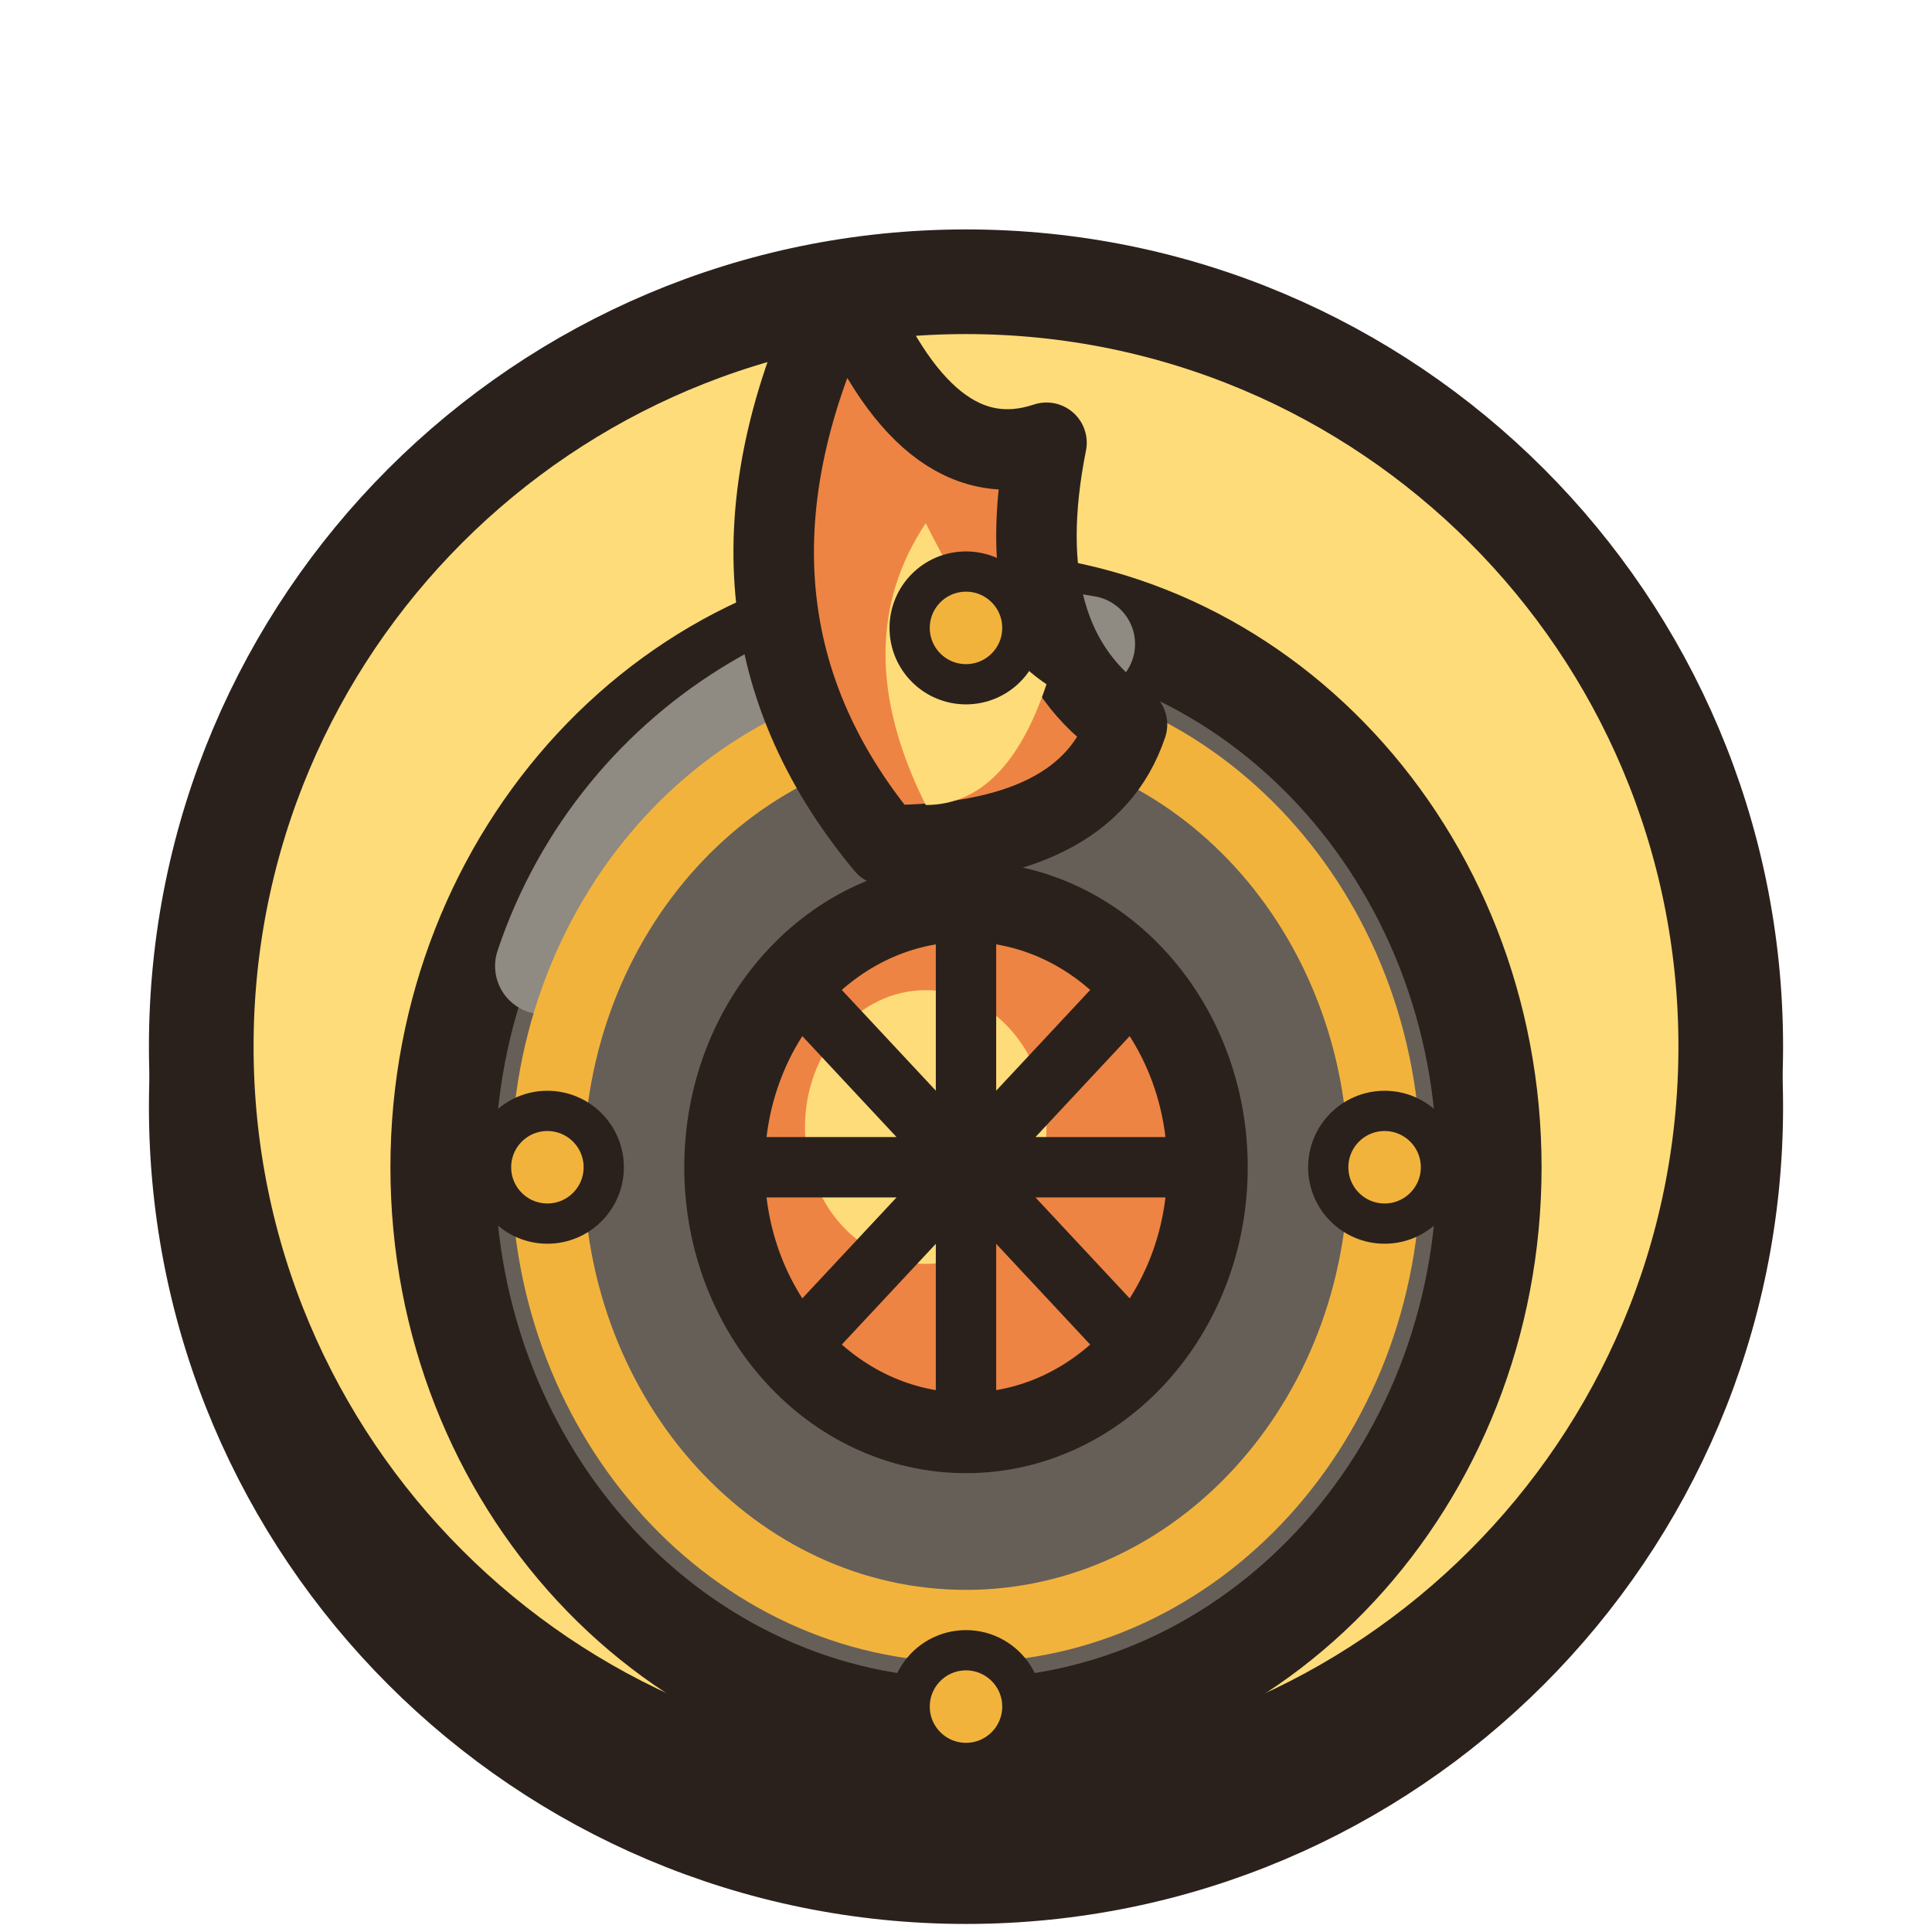
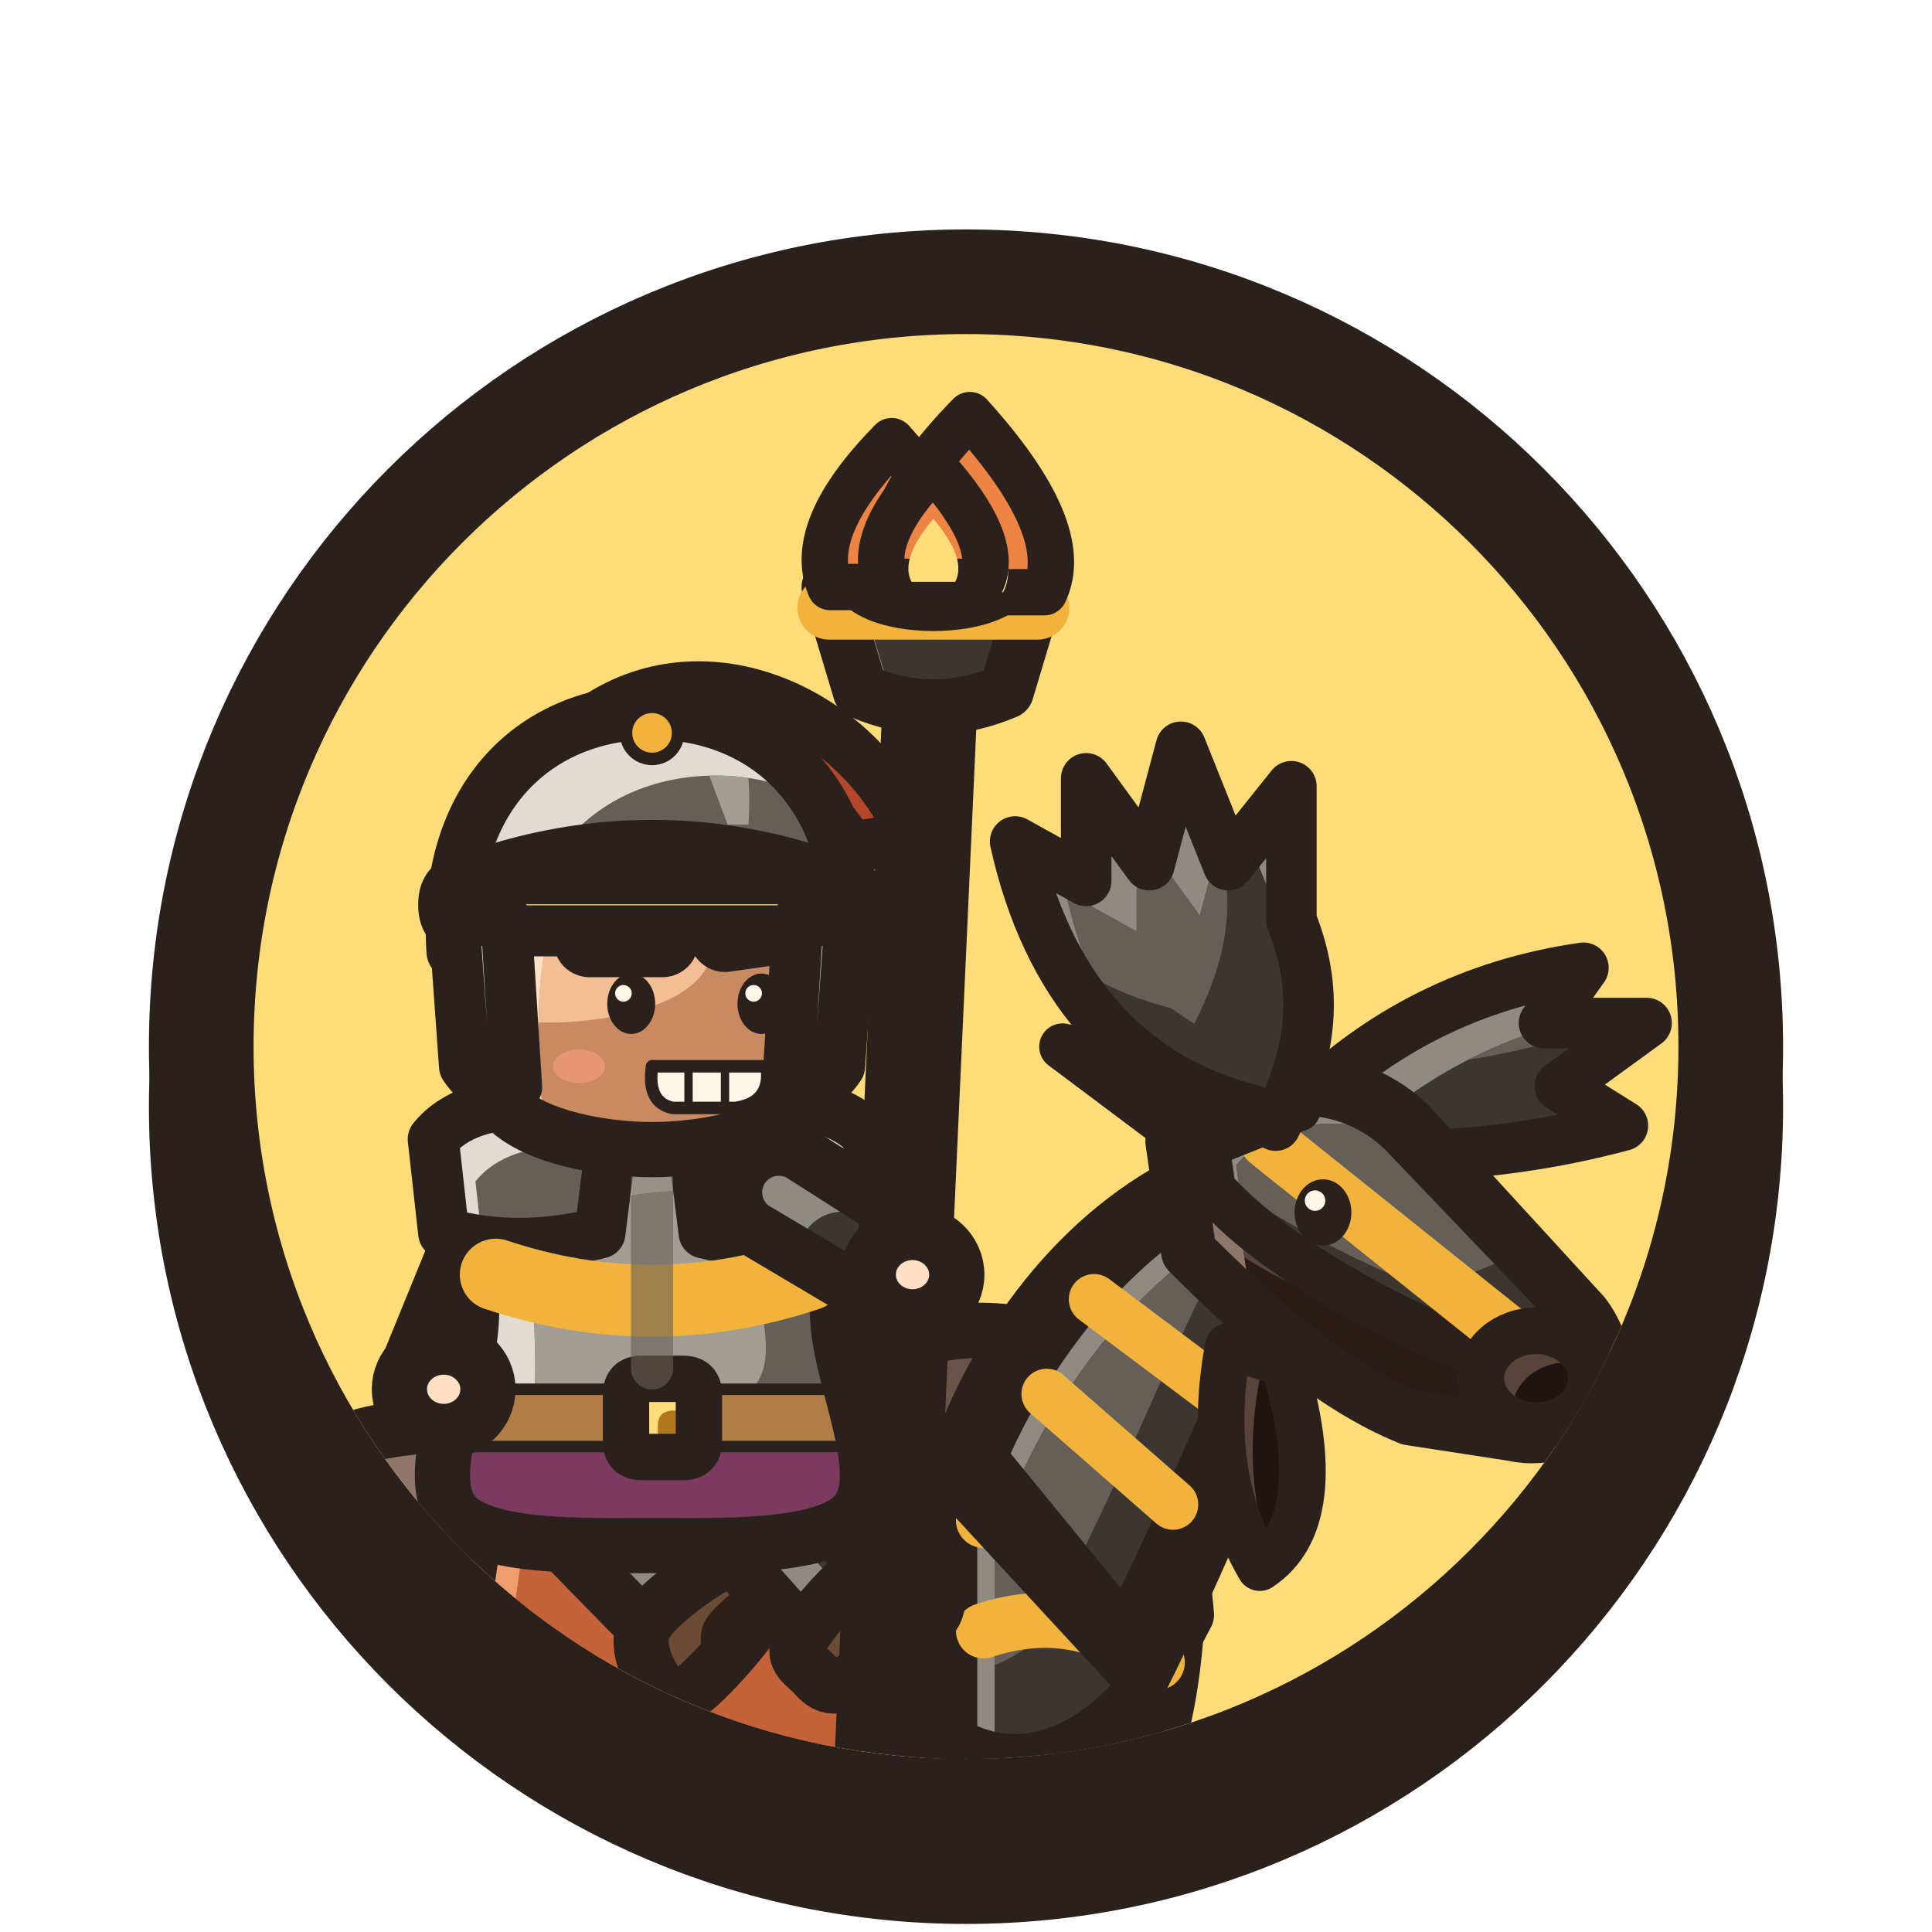
<svg xmlns="http://www.w3.org/2000/svg" viewBox="0 0 48 48" width="48" height="48" stroke-linejoin="round" stroke-linecap="round" role="img" aria-label="Ember Guard">
  <circle cx="24" cy="27.5" r="19" fill="#B07720" stroke="#2B211C" stroke-width="2.6" />
  <circle cx="24" cy="26" r="19" fill="#FFDC7A" stroke="#2B211C" stroke-width="2.6" />
  <defs>
-     <clipPath id="embi_clip">
+     <clipPath id="emgi_clip">
      <path d="M6.3 26A17.7 17.7 0 1 0 41.7 26A17.7 17.7 0 1 0 6.3 26Z" />
    </clipPath>
  </defs>
-   <g clip-path="url(#embi_clip)">
+   <g clip-path="url(#emgi_clip)">
    <path d="M2 44H46V50H2Z" fill="#C4623A" stroke="#2B211C" stroke-width="2" />
+     <g transform="translate(-2.3 16.2) scale(0.185)">
+       <g transform="translate(100 212) scale(1.06) translate(-100 -212)">
+         <defs>
+           <path id="emgi0" d="M54 150L55.6 204A6.4 6.4 0 0 0 68.4 204L70 150A8 8 0 0 0 54 150Z" />
+           <clipPath id="emgi1">
+             <use href="#emgi0" />
+           </clipPath>
+           <clipPath id="emgi2">
+             <use href="#emgi0" x="5.4" y="5.4" />
+           </clipPath>
+         </defs>
+         <g clip-path="url(#emgi1)">
+           <use href="#emgi0" fill="#58443B" />
+           <use href="#emgi0" fill="#1E1410" x="5.4" y="5.4" />
+           <g clip-path="url(#emgi2)">
+             <use href="#emgi0" fill="#3A2A23" x="-8.6" y="-10.7" />
+           </g>
+         </g>
+         <use href="#emgi0" fill="none" stroke="#2B211C" stroke-width="7" />
+         <path d="M58 202L66 202Q69 202 69 205L69 207Q69 210 66 210L58 210Q55 210 55 207L55 205Q55 202 58 202Z" fill="#4A3226" stroke="#2B211C" stroke-width="6.4" />
+         <defs>
+           <path id="emgi3" d="M126.5 150L128 204A6 6 0 0 0 140 204L141.5 150A7.5 7.5 0 0 0 126.5 150Z" />
+           <clipPath id="emgi4">
+             <use href="#emgi3" />
+           </clipPath>
+           <clipPath id="emgi5">
+             <use href="#emgi3" x="5.4" y="5.4" />
+           </clipPath>
+         </defs>
+         <g clip-path="url(#emgi4)">
+           <use href="#emgi3" fill="#58443B" />
+           <use href="#emgi3" fill="#1E1410" x="5.4" y="5.4" />
+           <g clip-path="url(#emgi5)">
+             <use href="#emgi3" fill="#3A2A23" x="-8.6" y="-10.7" />
+           </g>
+         </g>
+         <use href="#emgi3" fill="none" stroke="#2B211C" stroke-width="7" />
+         <path d="M130 202L138 202Q141 202 141 205L141 207Q141 210 138 210L130 210Q127 210 127 207L127 205Q127 202 130 202Z" fill="#4A3226" stroke="#2B211C" stroke-width="6.4" />
+         <defs>
+           <path id="emgi6" d="M46 124Q36 120 34 130Q38 136 46 134Z" />
+           <clipPath id="emgi7">
+             <use href="#emgi6" />
+           </clipPath>
+           <clipPath id="emgi8">
+             <use href="#emgi6" x="4" y="4" />
+           </clipPath>
+         </defs>
+         <g clip-path="url(#emgi7)">
+           <use href="#emgi6" fill="#58443B" />
+           <use href="#emgi6" fill="#1E1410" x="4" y="4" />
+           <g clip-path="url(#emgi8)">
+             <use href="#emgi6" fill="#3A2A23" x="-6.4" y="-8.1" />
+           </g>
+         </g>
+         <use href="#emgi6" fill="none" stroke="#2B211C" stroke-width="7" />
+         <defs>
+           <path id="emgi9" d="M44 140C42 120 56 110 74 110L118 108C130 96 150 94 160 106C170 118 168 150 158 164C150 174 122 174 100 174L70 174C52 174 45 160 44 140Z" />
+           <clipPath id="emgia">
+             <use href="#emgi9" />
+           </clipPath>
+           <clipPath id="emgib">
+             <use href="#emgi9" x="8.1" y="8.1" />
+           </clipPath>
+         </defs>
+         <g clip-path="url(#emgia)">
+           <use href="#emgi9" fill="#8E766A" />
+           <use href="#emgi9" fill="#2A1D18" x="8.1" y="8.1" />
+           <g clip-path="url(#emgib)">
+             <use href="#emgi9" fill="#58443B" x="-12.9" y="-16.1" />
+           </g>
+           <ellipse cx="50" cy="140" rx="16" ry="30" fill="#B8A596" />
+           <path d="M128 102C146 96 164 106 166 130L150 128Z" fill="#3A2A23" opacity="0.45" />
+         </g>
+         <use href="#emgi9" fill="none" stroke="#2B211C" stroke-width="7" />
+         <defs>
+           <path id="emgic" d="M80 108L130 106L138 150L132 192Q106 200 80 192L74 150Z" />
+           <clipPath id="emgid">
+             <use href="#emgic" />
+           </clipPath>
+           <clipPath id="emgie">
+             <use href="#emgic" x="5.4" y="5.4" />
+           </clipPath>
+         </defs>
+         <g clip-path="url(#emgid)">
+           <use href="#emgic" fill="#EF9C6E" />
+           <use href="#emgic" fill="#843A23" x="5.4" y="5.4" />
+           <g clip-path="url(#emgie)">
+             <use href="#emgic" fill="#C4623A" x="-8.6" y="-10.7" />
+           </g>
+           <path d="M76 184Q106 192 134 182" fill="none" stroke="#F2B33D" stroke-width="4" />
+         </g>
+         <use href="#emgic" fill="none" stroke="#2B211C" stroke-width="6.4" />
+         <defs>
+           <path id="emgif" d="M65.5 154L67.2 206A6.8 6.8 0 0 0 80.8 206L82.5 154A8.5 8.5 0 0 0 65.5 154Z" />
+           <clipPath id="emgig">
+             <use href="#emgif" />
+           </clipPath>
+           <clipPath id="emgih">
+             <use href="#emgif" x="5.4" y="5.4" />
+           </clipPath>
+         </defs>
+         <g clip-path="url(#emgig)">
+           <use href="#emgif" fill="#58443B" />
+           <use href="#emgif" fill="#1E1410" x="5.4" y="5.4" />
+           <g clip-path="url(#emgih)">
+             <use href="#emgif" fill="#3A2A23" x="-8.6" y="-10.7" />
+           </g>
+         </g>
+         <use href="#emgif" fill="none" stroke="#2B211C" stroke-width="7" />
+         <path d="M70 204L78 204Q81 204 81 207L81 209Q81 212 78 212L70 212Q67 212 67 209L67 207Q67 204 70 204Z" fill="#4A3226" stroke="#2B211C" stroke-width="6.4" />
+         <defs>
+           <path id="emgii" d="M138 154L139.6 206A6.4 6.4 0 0 0 152.4 206L154 154A8 8 0 0 0 138 154Z" />
+           <clipPath id="emgij">
+             <use href="#emgii" />
+           </clipPath>
+           <clipPath id="emgik">
+             <use href="#emgii" x="5.4" y="5.4" />
+           </clipPath>
+         </defs>
+         <g clip-path="url(#emgij)">
+           <use href="#emgii" fill="#58443B" />
+           <use href="#emgii" fill="#1E1410" x="5.4" y="5.4" />
+           <g clip-path="url(#emgik)">
+             <use href="#emgii" fill="#3A2A23" x="-8.6" y="-10.7" />
+           </g>
+         </g>
+         <use href="#emgii" fill="none" stroke="#2B211C" stroke-width="7" />
+         <path d="M142 204L150 204Q153 204 153 207L153 209Q153 212 150 212L142 212Q139 212 139 209L139 207Q139 204 142 204Z" fill="#4A3226" stroke="#2B211C" stroke-width="6.4" />
+         <defs>
+           <path id="emgil" d="M138 112C150 100 166 108 168 134C160 150 148 156 138 150Z" />
+           <clipPath id="emgim">
+             <use href="#emgil" />
+           </clipPath>
+           <clipPath id="emgin">
+             <use href="#emgil" x="5.4" y="5.4" />
+           </clipPath>
+         </defs>
+         <g clip-path="url(#emgim)">
+           <use href="#emgil" fill="#8F8A82" />
+           <use href="#emgil" fill="#3B3632" x="5.4" y="5.4" />
+           <g clip-path="url(#emgin)">
+             <use href="#emgil" fill="#665F57" x="-8.6" y="-10.7" />
+           </g>
+         </g>
+         <use href="#emgil" fill="none" stroke="#2B211C" stroke-width="6.4" />
+         <path d="M142 122Q154 118 162 126M142 136Q154 132 164 140" fill="none" stroke="#F2B33D" stroke-width="7" />
+         <defs>
+           <path id="emgio" d="M138 116C144 98 156 84 170 78L186 92C178 104 172 122 162 142Z" />
+           <clipPath id="emgip">
+             <use href="#emgio" />
+           </clipPath>
+           <clipPath id="emgiq">
+             <use href="#emgio" x="6.4" y="6.4" />
+           </clipPath>
+         </defs>
+         <g clip-path="url(#emgip)">
+           <use href="#emgio" fill="#58443B" />
+           <use href="#emgio" fill="#1E1410" x="6.4" y="6.4" />
+           <g clip-path="url(#emgiq)">
+             <use href="#emgio" fill="#3A2A23" x="-10.3" y="-12.9" />
+           </g>
+         </g>
+         <use href="#emgio" fill="none" stroke="#2B211C" stroke-width="7" />
+         <defs>
+           <path id="emgir" d="M142 114C148 100 158 88 168 82L180 94C174 104 168 120 160 136Z" />
+           <clipPath id="emgis">
+             <use href="#emgir" />
+           </clipPath>
+           <clipPath id="emgit">
+             <use href="#emgir" x="4" y="4" />
+           </clipPath>
+         </defs>
+         <g clip-path="url(#emgis)">
+           <use href="#emgir" fill="#8F8A82" />
+           <use href="#emgir" fill="#3B3632" x="4" y="4" />
+           <g clip-path="url(#emgit)">
+             <use href="#emgir" fill="#665F57" x="-6.4" y="-8.1" />
+           </g>
+         </g>
+         <use href="#emgir" fill="none" stroke="#2B211C" stroke-width="5.9" />
+         <path d="M150 106L166 120M156 94L172 106" fill="none" stroke="#F2B33D" stroke-width="6.4" />
+         <defs>
+           <path id="emgiu" d="M182 70C192 60 204 54 218 52L213 59L226 59L215 67L223 72C208 76 196 76 186 76Z" />
+           <clipPath id="emgiv">
+             <use href="#emgiu" />
+           </clipPath>
+           <clipPath id="emgiw">
+             <use href="#emgiu" x="5.4" y="5.4" />
+           </clipPath>
+         </defs>
+         <g clip-path="url(#emgiv)">
+           <use href="#emgiu" fill="#8F8A82" />
+           <use href="#emgiu" fill="#3B3632" x="5.4" y="5.4" />
+           <g clip-path="url(#emgiw)">
+             <use href="#emgiu" fill="#665F57" x="-8.6" y="-10.7" />
+           </g>
+         </g>
+         <use href="#emgiu" fill="none" stroke="#2B211C" stroke-width="6.4" />
+         <defs>
+           <path id="emgix" d="M166 74C172 64 188 64 196 72L218 96C224 104 218 113 209 111L196 109C186 105 176 96 168 88Z" />
+           <clipPath id="emgiy">
+             <use href="#emgix" />
+           </clipPath>
+           <clipPath id="emgiz">
+             <use href="#emgix" x="8.1" y="8.1" />
+           </clipPath>
+         </defs>
+         <g clip-path="url(#emgiy)">
+           <use href="#emgix" fill="#8E766A" />
+           <use href="#emgix" fill="#2A1D18" x="8.1" y="8.1" />
+           <g clip-path="url(#emgiz)">
+             <use href="#emgix" fill="#58443B" x="-12.9" y="-16.1" />
+           </g>
+         </g>
+         <use href="#emgix" fill="none" stroke="#2B211C" stroke-width="7" />
+         <defs>
+           <path id="emgi10" d="M170 73C176 66 188 66 195 73L217 96L205 101C192 96 178 88 171 80Z" />
+           <clipPath id="emgi11">
+             <use href="#emgi10" />
+           </clipPath>
+           <clipPath id="emgi12">
+             <use href="#emgi10" x="4" y="4" />
+           </clipPath>
+         </defs>
+         <g clip-path="url(#emgi11)">
+           <use href="#emgi10" fill="#8F8A82" />
+           <use href="#emgi10" fill="#3B3632" x="4" y="4" />
+           <g clip-path="url(#emgi12)">
+             <use href="#emgi10" fill="#665F57" x="-6.4" y="-8.1" />
+           </g>
+         </g>
+         <use href="#emgi10" fill="none" stroke="#2B211C" stroke-width="5.9" />
+         <path d="M178 74L208 98" fill="none" stroke="#F2B33D" stroke-width="7" />
+         <path d="M176 60L172 74L182 70Z" fill="#FFDC7A,#B5462A,#EE8443" stroke="#2B211C" stroke-width="5.4" />
+         <defs>
+           <path id="emgi13" d="M205 104A7 6 0 1 0 219 104A7 6 0 1 0 205 104Z" />
+           <clipPath id="emgi14">
+             <use href="#emgi13" />
+           </clipPath>
+           <clipPath id="emgi15">
+             <use href="#emgi13" x="4" y="4" />
+           </clipPath>
+         </defs>
+         <g clip-path="url(#emgi14)">
+           <use href="#emgi13" fill="#58443B" />
+           <use href="#emgi13" fill="#1E1410" x="4" y="4" />
+           <g clip-path="url(#emgi15)">
+             <use href="#emgi13" fill="#3A2A23" x="-6.4" y="-8.1" />
+           </g>
+         </g>
+         <use href="#emgi13" fill="none" stroke="#2B211C" stroke-width="5.9" />
+         <defs>
+           <path id="emgi16" d="M180 102Q186 122 177 128Q170 116 173 100Z" />
+           <clipPath id="emgi17">
+             <use href="#emgi16" />
+           </clipPath>
+           <clipPath id="emgi18">
+             <use href="#emgi16" x="4" y="4" />
+           </clipPath>
+         </defs>
+         <g clip-path="url(#emgi17)">
+           <use href="#emgi16" fill="#58443B" />
+           <use href="#emgi16" fill="#1E1410" x="4" y="4" />
+           <g clip-path="url(#emgi18)">
+             <use href="#emgi16" fill="#3A2A23" x="-6.4" y="-8.1" />
+           </g>
+         </g>
+         <use href="#emgi16" fill="none" stroke="#2B211C" stroke-width="5.9" />
+         <defs>
+           <path id="emgi19" d="M168 74L152 62L171 66Z" />
+           <clipPath id="emgi1a">
+             <use href="#emgi19" />
+           </clipPath>
+           <clipPath id="emgi1b">
+             <use href="#emgi19" x="4" y="4" />
+           </clipPath>
+         </defs>
+         <g clip-path="url(#emgi1a)">
+           <use href="#emgi19" fill="#8E766A" />
+           <use href="#emgi19" fill="#2A1D18" x="4" y="4" />
+           <g clip-path="url(#emgi1b)">
+             <use href="#emgi19" fill="#58443B" x="-6.4" y="-8.1" />
+           </g>
+         </g>
+         <use href="#emgi19" fill="none" stroke="#2B211C" stroke-width="5.9" />
+         <ellipse cx="185" cy="83" rx="3.6" ry="4.2" fill="#2B211C" />
+         <circle cx="184" cy="81.5" r="1.3" fill="#FFF8E8" />
+         <defs>
+           <path id="emgi1c" d="M176 70C160 66 150 54 146 36L155 41L155 28L163 39L167 24L173 39L181 29L181 46C185 56 183 64 179 72Z" />
+           <clipPath id="emgi1d">
+             <use href="#emgi1c" />
+           </clipPath>
+           <clipPath id="emgi1e">
+             <use href="#emgi1c" x="6.4" y="6.4" />
+           </clipPath>
+         </defs>
+         <g clip-path="url(#emgi1d)">
+           <use href="#emgi1c" fill="#8F8A82" />
+           <use href="#emgi1c" fill="#3B3632" x="6.4" y="6.4" />
+           <g clip-path="url(#emgi1e)">
+             <use href="#emgi1c" fill="#665F57" x="-10.3" y="-12.9" />
+           </g>
+         </g>
+         <use href="#emgi1c" fill="none" stroke="#2B211C" stroke-width="6.4" />
+         <g transform="translate(34 6.4) scale(0.66)">
+           <g transform="rotate(-48 84 168)">
+             <defs>
+               <path id="emgi1f" d="M75 167.4L73 199.4A9 9 0 0 0 91 200.6L93 168.6A9 9 0 0 0 75 167.4Z" />
+               <clipPath id="emgi1g">
+                 <use href="#emgi1f" />
+               </clipPath>
+               <clipPath id="emgi1h">
+                 <use href="#emgi1f" x="12.2" y="12.2" />
+               </clipPath>
+             </defs>
+             <g clip-path="url(#emgi1g)">
+               <use href="#emgi1f" fill="#8F8A82" />
+               <use href="#emgi1f" fill="#3B3632" x="12.2" y="12.2" />
+               <g clip-path="url(#emgi1h)">
+                 <use href="#emgi1f" fill="#665F57" x="-19.5" y="-24.4" />
+               </g>
+             </g>
+             <use href="#emgi1f" fill="none" stroke="#2B211C" stroke-width="10.6" />
+             <defs>
+               <path id="emgi1i" d="M92 200C88.7 198.5 78.2 196.2 74 197C69.8 197.8 67.8 202.5 67 205C66.2 207.5 65.2 210.8 69 212C72.8 213.2 85.8 213 90 212C94.2 211 93.7 208 94 206C94.3 204 95.3 201.5 92 200Z" />
+               <clipPath id="emgi1j">
+                 <use href="#emgi1i" />
+               </clipPath>
+               <clipPath id="emgi1k">
+                 <use href="#emgi1i" x="8.1" y="8.1" />
+               </clipPath>
+             </defs>
+             <g clip-path="url(#emgi1j)">
+               <use href="#emgi1i" fill="#6B4A36" />
+               <use href="#emgi1i" fill="#2E1F18" x="8.1" y="8.1" />
+               <g clip-path="url(#emgi1k)">
+                 <use href="#emgi1i" fill="#4A3226" x="-13" y="-16.3" />
+               </g>
+             </g>
+             <use href="#emgi1i" fill="none" stroke="#2B211C" stroke-width="10.6" />
+           </g>
+           <g transform="rotate(-38 115 168)">
+             <defs>
+               <path id="emgi1l" d="M106 168.6L108 200.6A9 9 0 0 0 126 199.4L124 167.4A9 9 0 0 0 106 168.6Z" />
+               <clipPath id="emgi1m">
+                 <use href="#emgi1l" />
+               </clipPath>
+               <clipPath id="emgi1n">
+                 <use href="#emgi1l" x="12.2" y="12.2" />
+               </clipPath>
+             </defs>
+             <g clip-path="url(#emgi1m)">
+               <use href="#emgi1l" fill="#8F8A82" />
+               <use href="#emgi1l" fill="#3B3632" x="12.2" y="12.2" />
+               <g clip-path="url(#emgi1n)">
+                 <use href="#emgi1l" fill="#665F57" x="-19.5" y="-24.4" />
+               </g>
+             </g>
+             <use href="#emgi1l" fill="none" stroke="#2B211C" stroke-width="10.6" />
+             <defs>
+               <path id="emgi1o" d="M107 200C110.3 198.5 120.8 196.2 125 197C129.2 197.8 131.2 202.5 132 205C132.8 207.5 133.8 210.8 130 212C126.2 213.2 113.2 213 109 212C104.8 211 105.3 208 105 206C104.7 204 103.7 201.5 107 200Z" />
+               <clipPath id="emgi1p">
+                 <use href="#emgi1o" />
+               </clipPath>
+               <clipPath id="emgi1q">
+                 <use href="#emgi1o" x="8.1" y="8.1" />
+               </clipPath>
+             </defs>
+             <g clip-path="url(#emgi1p)">
+               <use href="#emgi1o" fill="#6B4A36" />
+               <use href="#emgi1o" fill="#2E1F18" x="8.1" y="8.1" />
+               <g clip-path="url(#emgi1q)">
+                 <use href="#emgi1o" fill="#4A3226" x="-13" y="-16.3" />
+               </g>
+             </g>
+             <use href="#emgi1o" fill="none" stroke="#2B211C" stroke-width="10.6" />
+           </g>
+           <defs>
+             <path id="emgi1r" d="M68.2 108.7L52.6 146.9A8 8 0 0 0 67.4 153.1L83.8 115.3A8.5 8.5 0 0 0 68.2 108.7Z" />
+             <clipPath id="emgi1s">
+               <use href="#emgi1r" />
+             </clipPath>
+             <clipPath id="emgi1t">
+               <use href="#emgi1r" x="12.2" y="12.2" />
+             </clipPath>
+           </defs>
+           <g clip-path="url(#emgi1s)">
+             <use href="#emgi1r" fill="#8F8A82" />
+             <use href="#emgi1r" fill="#3B3632" x="12.2" y="12.2" />
+             <g clip-path="url(#emgi1t)">
+               <use href="#emgi1r" fill="#665F57" x="-19.5" y="-24.4" />
+             </g>
+           </g>
+           <use href="#emgi1r" fill="none" stroke="#2B211C" stroke-width="10.6" />
+           <defs>
+             <path id="emgi1u" d="M72 104C82.5 98 117.3 98 128 104C138.7 110 134.2 128.3 136 140C137.8 151.7 145 167.3 139 174C133 180.7 112.8 180 100 180C87.2 180 67.8 180.7 62 174C56.2 167.3 63.3 151.7 65 140C66.7 128.3 61.5 110 72 104Z" />
+             <clipPath id="emgi1v">
+               <use href="#emgi1u" />
+             </clipPath>
+             <clipPath id="emgi1w">
+               <use href="#emgi1u" x="12.2" y="12.2" />
+             </clipPath>
+           </defs>
+           <g clip-path="url(#emgi1v)">
+             <use href="#emgi1u" fill="#E0DCD3" />
+             <use href="#emgi1u" fill="#665F57" x="12.2" y="12.2" />
+             <g clip-path="url(#emgi1w)">
+               <use href="#emgi1u" fill="#A39E94" x="-19.5" y="-24.4" />
+             </g>
+             <path d="M56 160H144V182H56Z" fill="#7A3B5E" />
+             <rect x="55" y="150" width="90" height="11" fill="#B07D46" stroke="#2B211C" stroke-width="2.2" />
+           </g>
+           <use href="#emgi1u" fill="none" stroke="#2B211C" stroke-width="10.6" />
+           <defs>
+             <path id="emgi1x" d="M95 151Q95 148 98 148L106 148Q109 148 109 151L109 160Q109 163 106 163L98 163Q95 163 95 160Z" />
+             <clipPath id="emgi1y">
+               <use href="#emgi1x" />
+             </clipPath>
+             <clipPath id="emgi1z">
+               <use href="#emgi1x" x="6.1" y="6.1" />
+             </clipPath>
+           </defs>
+           <g clip-path="url(#emgi1y)">
+             <use href="#emgi1x" fill="#FFDC7A" />
+             <use href="#emgi1x" fill="#B07720" x="6.1" y="6.1" />
+             <g clip-path="url(#emgi1z)">
+               <use href="#emgi1x" fill="#F2B33D" x="-9.8" y="-12.2" />
+             </g>
+           </g>
+           <use href="#emgi1x" fill="none" stroke="#2B211C" stroke-width="8.9" />
+           <defs>
+             <path id="emgi20" d="M58 102C66 92 86 94 92 104L90 120Q74 124 60 120Z" />
+             <clipPath id="emgi21">
+               <use href="#emgi20" />
+             </clipPath>
+             <clipPath id="emgi22">
+               <use href="#emgi20" x="8.1" y="8.1" />
+             </clipPath>
+           </defs>
+           <g clip-path="url(#emgi21)">
+             <use href="#emgi20" fill="#E0DCD3" />
+             <use href="#emgi20" fill="#665F57" x="8.1" y="8.1" />
+             <g clip-path="url(#emgi22)">
+               <use href="#emgi20" fill="#A39E94" x="-13" y="-16.3" />
+             </g>
+           </g>
+           <use href="#emgi20" fill="none" stroke="#2B211C" stroke-width="9.8" />
+           <defs>
+             <path id="emgi23" d="M142 102C134 92 114 94 108 104L110 120Q126 124 140 120Z" />
+             <clipPath id="emgi24">
+               <use href="#emgi23" />
+             </clipPath>
+             <clipPath id="emgi25">
+               <use href="#emgi23" x="8.1" y="8.1" />
+             </clipPath>
+           </defs>
+           <g clip-path="url(#emgi24)">
+             <use href="#emgi23" fill="#E0DCD3" />
+             <use href="#emgi23" fill="#665F57" x="8.1" y="8.1" />
+             <g clip-path="url(#emgi25)">
+               <use href="#emgi23" fill="#A39E94" x="-13" y="-16.3" />
+             </g>
+           </g>
+           <use href="#emgi23" fill="none" stroke="#2B211C" stroke-width="9.8" />
+           <path d="M70 128Q100 138 130 128" fill="none" stroke="#F2B33D" stroke-width="13.8" />
+           <path d="M100 108V146" fill="none" stroke="#665F57" stroke-width="8.1" opacity="0.6" />
+           <defs>
+             <path id="emgi26" d="M119.5 119.2L145.8 134.8A8 8 0 0 0 154.2 121.2L128.5 104.8A8.5 8.5 0 0 0 119.5 119.2Z" />
+             <clipPath id="emgi27">
+               <use href="#emgi26" />
+             </clipPath>
+             <clipPath id="emgi28">
+               <use href="#emgi26" x="12.2" y="12.2" />
+             </clipPath>
+           </defs>
+           <g clip-path="url(#emgi27)">
+             <use href="#emgi26" fill="#8F8A82" />
+             <use href="#emgi26" fill="#3B3632" x="12.2" y="12.2" />
+             <g clip-path="url(#emgi28)">
+               <use href="#emgi26" fill="#665F57" x="-19.5" y="-24.4" />
+             </g>
+           </g>
+           <use href="#emgi26" fill="none" stroke="#2B211C" stroke-width="10.6" />
+           <defs>
+             <path id="emgi29" d="M148.2 224.2L158.2 4.2A4.2 4.2 0 0 0 149.8 3.8L139.8 223.8A4.2 4.2 0 0 0 148.2 224.2Z" />
+             <clipPath id="emgi2a">
+               <use href="#emgi29" />
+             </clipPath>
+             <clipPath id="emgi2b">
+               <use href="#emgi29" x="6.1" y="6.1" />
+             </clipPath>
+           </defs>
+           <g clip-path="url(#emgi2a)">
+             <use href="#emgi29" fill="#E4B67C" />
+             <use href="#emgi29" fill="#714B29" x="6.1" y="6.1" />
+             <g clip-path="url(#emgi2b)">
+               <use href="#emgi29" fill="#B07D46" x="-9.8" y="-12.2" />
+             </g>
+           </g>
+           <use href="#emgi29" fill="none" stroke="#2B211C" stroke-width="9.8" />
+           <defs>
+             <path id="emgi2c" d="M134 -4L174 -4L168 16Q154 22 140 16Z" />
+             <clipPath id="emgi2d">
+               <use href="#emgi2c" />
+             </clipPath>
+             <clipPath id="emgi2e">
+               <use href="#emgi2c" x="8.1" y="8.1" />
+             </clipPath>
+           </defs>
+           <g clip-path="url(#emgi2d)">
+             <use href="#emgi2c" fill="#8F8A82" />
+             <use href="#emgi2c" fill="#3B3632" x="8.1" y="8.1" />
+             <g clip-path="url(#emgi2e)">
+               <use href="#emgi2c" fill="#665F57" x="-13" y="-16.3" />
+             </g>
+           </g>
+           <use href="#emgi2c" fill="none" stroke="#2B211C" stroke-width="10.6" />
+           <path d="M134 0H174" fill="none" stroke="#F2B33D" stroke-width="12.2" />
+           <defs>
+             <path id="emgi2f" d="M139 -6A15 6 0 1 0 169 -6A15 6 0 1 0 139 -6Z" />
+             <clipPath id="emgi2g">
+               <use href="#emgi2f" />
+             </clipPath>
+             <clipPath id="emgi2h">
+               <use href="#emgi2f" x="6.1" y="6.1" />
+             </clipPath>
+           </defs>
+           <g clip-path="url(#emgi2g)">
+             <use href="#emgi2f" fill="#FFDC7A" />
+             <use href="#emgi2f" fill="#B5462A" x="6.1" y="6.1" />
+             <g clip-path="url(#emgi2h)">
+               <use href="#emgi2f" fill="#EE8443" x="-9.8" y="-12.2" />
+             </g>
+           </g>
+           <use href="#emgi2f" fill="none" stroke="#2B211C" stroke-width="8.9" />
+           <path d="M146 -32Q162.5 -13.8 157.8 -4L134.2 -4Q129.5 -15.2 146 -32Z" fill="#EE8443" stroke="#2B211C" stroke-width="8.9" />
+           <path d="M146 -19.4Q154.2 -9.6 151.3 -4L140.7 -4Q137.8 -9.6 146 -19.4Z" fill="#FFDC7A" />
+           <path d="M161 -37Q181 -14.9 175.3 -3L146.7 -3Q141 -16.6 161 -37Z" fill="#EE8443" stroke="#2B211C" stroke-width="8.9" />
+           <path d="M161 -21.7Q171 -9.8 167.4 -3L154.6 -3Q151 -9.8 161 -21.7Z" fill="#FFDC7A" />
+           <path d="M154 -27Q166.9 -12.7 163.2 -5L144.8 -5Q141.1 -13.8 154 -27Z" fill="#EE8443" stroke="#2B211C" stroke-width="8.9" />
+           <path d="M154 -17.1Q160.5 -9.4 158.2 -5L149.8 -5Q147.5 -9.4 154 -17.1Z" fill="#FFDC7A" />
+           <defs>
+             <path id="emgi2i" d="M51.5 150A8.5 8.1 0 1 0 68.5 150A8.5 8.1 0 1 0 51.5 150Z" />
+             <clipPath id="emgi2j">
+               <use href="#emgi2i" />
+             </clipPath>
+             <clipPath id="emgi2k">
+               <use href="#emgi2i" x="8.1" y="8.1" />
+             </clipPath>
+           </defs>
+           <g clip-path="url(#emgi2j)">
+             <use href="#emgi2i" fill="#FFE0C4" />
+             <use href="#emgi2i" fill="#C98A62" x="8.1" y="8.1" />
+             <g clip-path="url(#emgi2k)">
+               <use href="#emgi2i" fill="#F3BE95" x="-13" y="-16.3" />
+             </g>
+           </g>
+           <use href="#emgi2i" fill="none" stroke="#2B211C" stroke-width="10.6" />
+           <defs>
+             <path id="emgi2l" d="M141.5 128A8.5 8.1 0 1 0 158.5 128A8.5 8.1 0 1 0 141.5 128Z" />
+             <clipPath id="emgi2m">
+               <use href="#emgi2l" />
+             </clipPath>
+             <clipPath id="emgi2n">
+               <use href="#emgi2l" x="8.1" y="8.1" />
+             </clipPath>
+           </defs>
+           <g clip-path="url(#emgi2m)">
+             <use href="#emgi2l" fill="#FFE0C4" />
+             <use href="#emgi2l" fill="#C98A62" x="8.1" y="8.1" />
+             <g clip-path="url(#emgi2n)">
+               <use href="#emgi2l" fill="#F3BE95" x="-13" y="-16.3" />
+             </g>
+           </g>
+           <use href="#emgi2l" fill="none" stroke="#2B211C" stroke-width="10.6" />
+           <defs>
+             <path id="emgi2o" d="M66 70C66 61.3 66.3 49.3 72 44C77.7 38.7 90.7 38 100 38C109.3 38 122.3 38.7 128 44C133.7 49.3 134 61.3 134 70C134 78.7 133.7 90.3 128 96C122.3 101.7 109.3 104 100 104C90.7 104 77.7 101.7 72 96C66.3 90.3 66 78.7 66 70Z" />
+             <clipPath id="emgi2p">
+               <use href="#emgi2o" />
+             </clipPath>
+             <clipPath id="emgi2q">
+               <use href="#emgi2o" x="12.2" y="12.2" />
+             </clipPath>
+           </defs>
+           <g clip-path="url(#emgi2p)">
+             <use href="#emgi2o" fill="#FFE0C4" />
+             <use href="#emgi2o" fill="#C98A62" x="12.2" y="12.2" />
+             <g clip-path="url(#emgi2q)">
+               <use href="#emgi2o" fill="#F3BE95" x="-19.5" y="-24.4" />
+             </g>
+           </g>
+           <use href="#emgi2o" fill="none" stroke="#2B211C" stroke-width="10.6" />
+           <ellipse cx="96" cy="76" rx="4.6" ry="5.8" fill="#2B211C" />
+           <ellipse cx="121" cy="76" rx="4.6" ry="5.8" fill="#2B211C" />
+           <circle cx="94.5" cy="74" r="1.6" fill="#FFF8E8" />
+           <circle cx="119.5" cy="74" r="1.6" fill="#FFF8E8" />
+           <path d="M88 64L102 64" fill="none" stroke="#2B211C" stroke-width="13.8" />
+           <path d="M114 63L128 61" fill="none" stroke="#2B211C" stroke-width="13.8" />
+           <ellipse cx="86" cy="88" rx="5" ry="3.2" fill="#F09A7E" opacity="0.75" />
+           <ellipse cx="131" cy="88" rx="5" ry="3.2" fill="#F09A7E" opacity="0.75" />
+           <path d="M100 88H122Q123 95 116 96H104Q99 95 100 88Z" fill="#FFF8E8" stroke="#2B211C" stroke-width="2.4" />
+           <path d="M107 88.5V95.5M114 88.5V95.5" fill="none" stroke="#2B211C" stroke-width="1.6" />
+           <defs>
+             <path id="emgi2r" d="M88 22C110 6 140 20 150 44L138 46C130 32 114 26 100 30Z" />
+             <clipPath id="emgi2s">
+               <use href="#emgi2r" />
+             </clipPath>
+             <clipPath id="emgi2t">
+               <use href="#emgi2r" x="8.1" y="8.1" />
+             </clipPath>
+           </defs>
+           <g clip-path="url(#emgi2s)">
+             <use href="#emgi2r" fill="#FFDC7A" />
+             <use href="#emgi2r" fill="#B5462A" x="8.1" y="8.1" />
+             <g clip-path="url(#emgi2t)">
+               <use href="#emgi2r" fill="#EE8443" x="-13" y="-16.3" />
+             </g>
+           </g>
+           <use href="#emgi2r" fill="none" stroke="#2B211C" stroke-width="9.8" />
+           <defs>
+             <path id="emgi2u" d="M62 66C60 36 78 20 100 20C122 20 140 36 138 66L134 66L128 50Q100 42 72 50L66 66Z" />
+             <clipPath id="emgi2v">
+               <use href="#emgi2u" />
+             </clipPath>
+             <clipPath id="emgi2w">
+               <use href="#emgi2u" x="12.2" y="12.2" />
+             </clipPath>
+           </defs>
+           <g clip-path="url(#emgi2v)">
+             <use href="#emgi2u" fill="#E0DCD3" />
+             <use href="#emgi2u" fill="#665F57" x="12.2" y="12.2" />
+             <g clip-path="url(#emgi2w)">
+               <use href="#emgi2u" fill="#A39E94" x="-19.5" y="-24.4" />
+             </g>
+           </g>
+           <use href="#emgi2u" fill="none" stroke="#2B211C" stroke-width="10.6" />
+           <defs>
+             <path id="emgi2x" d="M65 52L135 52Q140 52 140 57L140 57Q140 62 135 62L65 62Q60 62 60 57L60 57Q60 52 65 52Z" />
+             <clipPath id="emgi2y">
+               <use href="#emgi2x" />
+             </clipPath>
+             <clipPath id="emgi2z">
+               <use href="#emgi2x" x="8.1" y="8.1" />
+             </clipPath>
+           </defs>
+           <g clip-path="url(#emgi2y)">
+             <use href="#emgi2x" fill="#FFDC7A" />
+             <use href="#emgi2x" fill="#B07720" x="8.1" y="8.1" />
+             <g clip-path="url(#emgi2z)">
+               <use href="#emgi2x" fill="#F2B33D" x="-13" y="-16.3" />
+             </g>
+           </g>
+           <use href="#emgi2x" fill="none" stroke="#2B211C" stroke-width="9.8" />
+           <defs>
+             <path id="emgi30" d="M62 60L72 60L74 92Q68 94 64 88Z" />
+             <clipPath id="emgi31">
+               <use href="#emgi30" />
+             </clipPath>
+             <clipPath id="emgi32">
+               <use href="#emgi30" x="8.1" y="8.1" />
+             </clipPath>
+           </defs>
+           <g clip-path="url(#emgi31)">
+             <use href="#emgi30" fill="#E0DCD3" />
+             <use href="#emgi30" fill="#665F57" x="8.1" y="8.1" />
+             <g clip-path="url(#emgi32)">
+               <use href="#emgi30" fill="#A39E94" x="-13" y="-16.3" />
+             </g>
+           </g>
+           <use href="#emgi30" fill="none" stroke="#2B211C" stroke-width="9.8" />
+           <defs>
+             <path id="emgi33" d="M138 60L128 60L126 92Q132 94 136 88Z" />
+             <clipPath id="emgi34">
+               <use href="#emgi33" />
+             </clipPath>
+             <clipPath id="emgi35">
+               <use href="#emgi33" x="8.1" y="8.1" />
+             </clipPath>
+           </defs>
+           <g clip-path="url(#emgi34)">
+             <use href="#emgi33" fill="#E0DCD3" />
+             <use href="#emgi33" fill="#665F57" x="8.1" y="8.1" />
+             <g clip-path="url(#emgi35)">
+               <use href="#emgi33" fill="#A39E94" x="-13" y="-16.3" />
+             </g>
+           </g>
+           <use href="#emgi33" fill="none" stroke="#2B211C" stroke-width="9.8" />
+           <circle cx="100" cy="24" r="5" fill="#F2B33D" stroke="#2B211C" stroke-width="2.4" />
+         </g>
+       </g>
+     </g>
  </g>
-   <ellipse cx="24" cy="29" rx="13" ry="14" fill="#665F57" stroke="#2B211C" stroke-width="2.6" />
-   <path d="M13.5 24A12 12 0 0 1 27 16" fill="none" stroke="#8F8A82" stroke-width="2.4" />
-   <ellipse cx="24" cy="29" rx="10.4" ry="11.4" fill="none" stroke="#F2B33D" stroke-width="1.8" />
-   <ellipse cx="24" cy="29" rx="6" ry="6.6" fill="#EE8443" stroke="#2B211C" stroke-width="2" />
-   <ellipse cx="23" cy="28" rx="3" ry="3.4" fill="#FFDC7A" />
-   <path d="M18 29H30M24 22.4V35.6M19.8 24.5L28.2 33.5M28.2 24.5L19.8 33.5" fill="none" stroke="#2B211C" stroke-width="1.5" />
-   <path d="M22 21Q17 15 21 7Q23 12 26 11Q25 16 28 18Q27 21 22 21Z" fill="#EE8443" stroke="#2B211C" stroke-width="2" />
-   <path d="M23 20Q21 16 23 13Q24.5 16 26 17Q25 20 23 20Z" fill="#FFDC7A" />
-   <circle cx="24" cy="15.6" r="1.4" fill="#F2B33D" stroke="#2B211C" stroke-width="1" />
-   <circle cx="24" cy="42.4" r="1.4" fill="#F2B33D" stroke="#2B211C" stroke-width="1" />
-   <circle cx="13.6" cy="29" r="1.4" fill="#F2B33D" stroke="#2B211C" stroke-width="1" />
-   <circle cx="34.4" cy="29" r="1.4" fill="#F2B33D" stroke="#2B211C" stroke-width="1" />
</svg>
